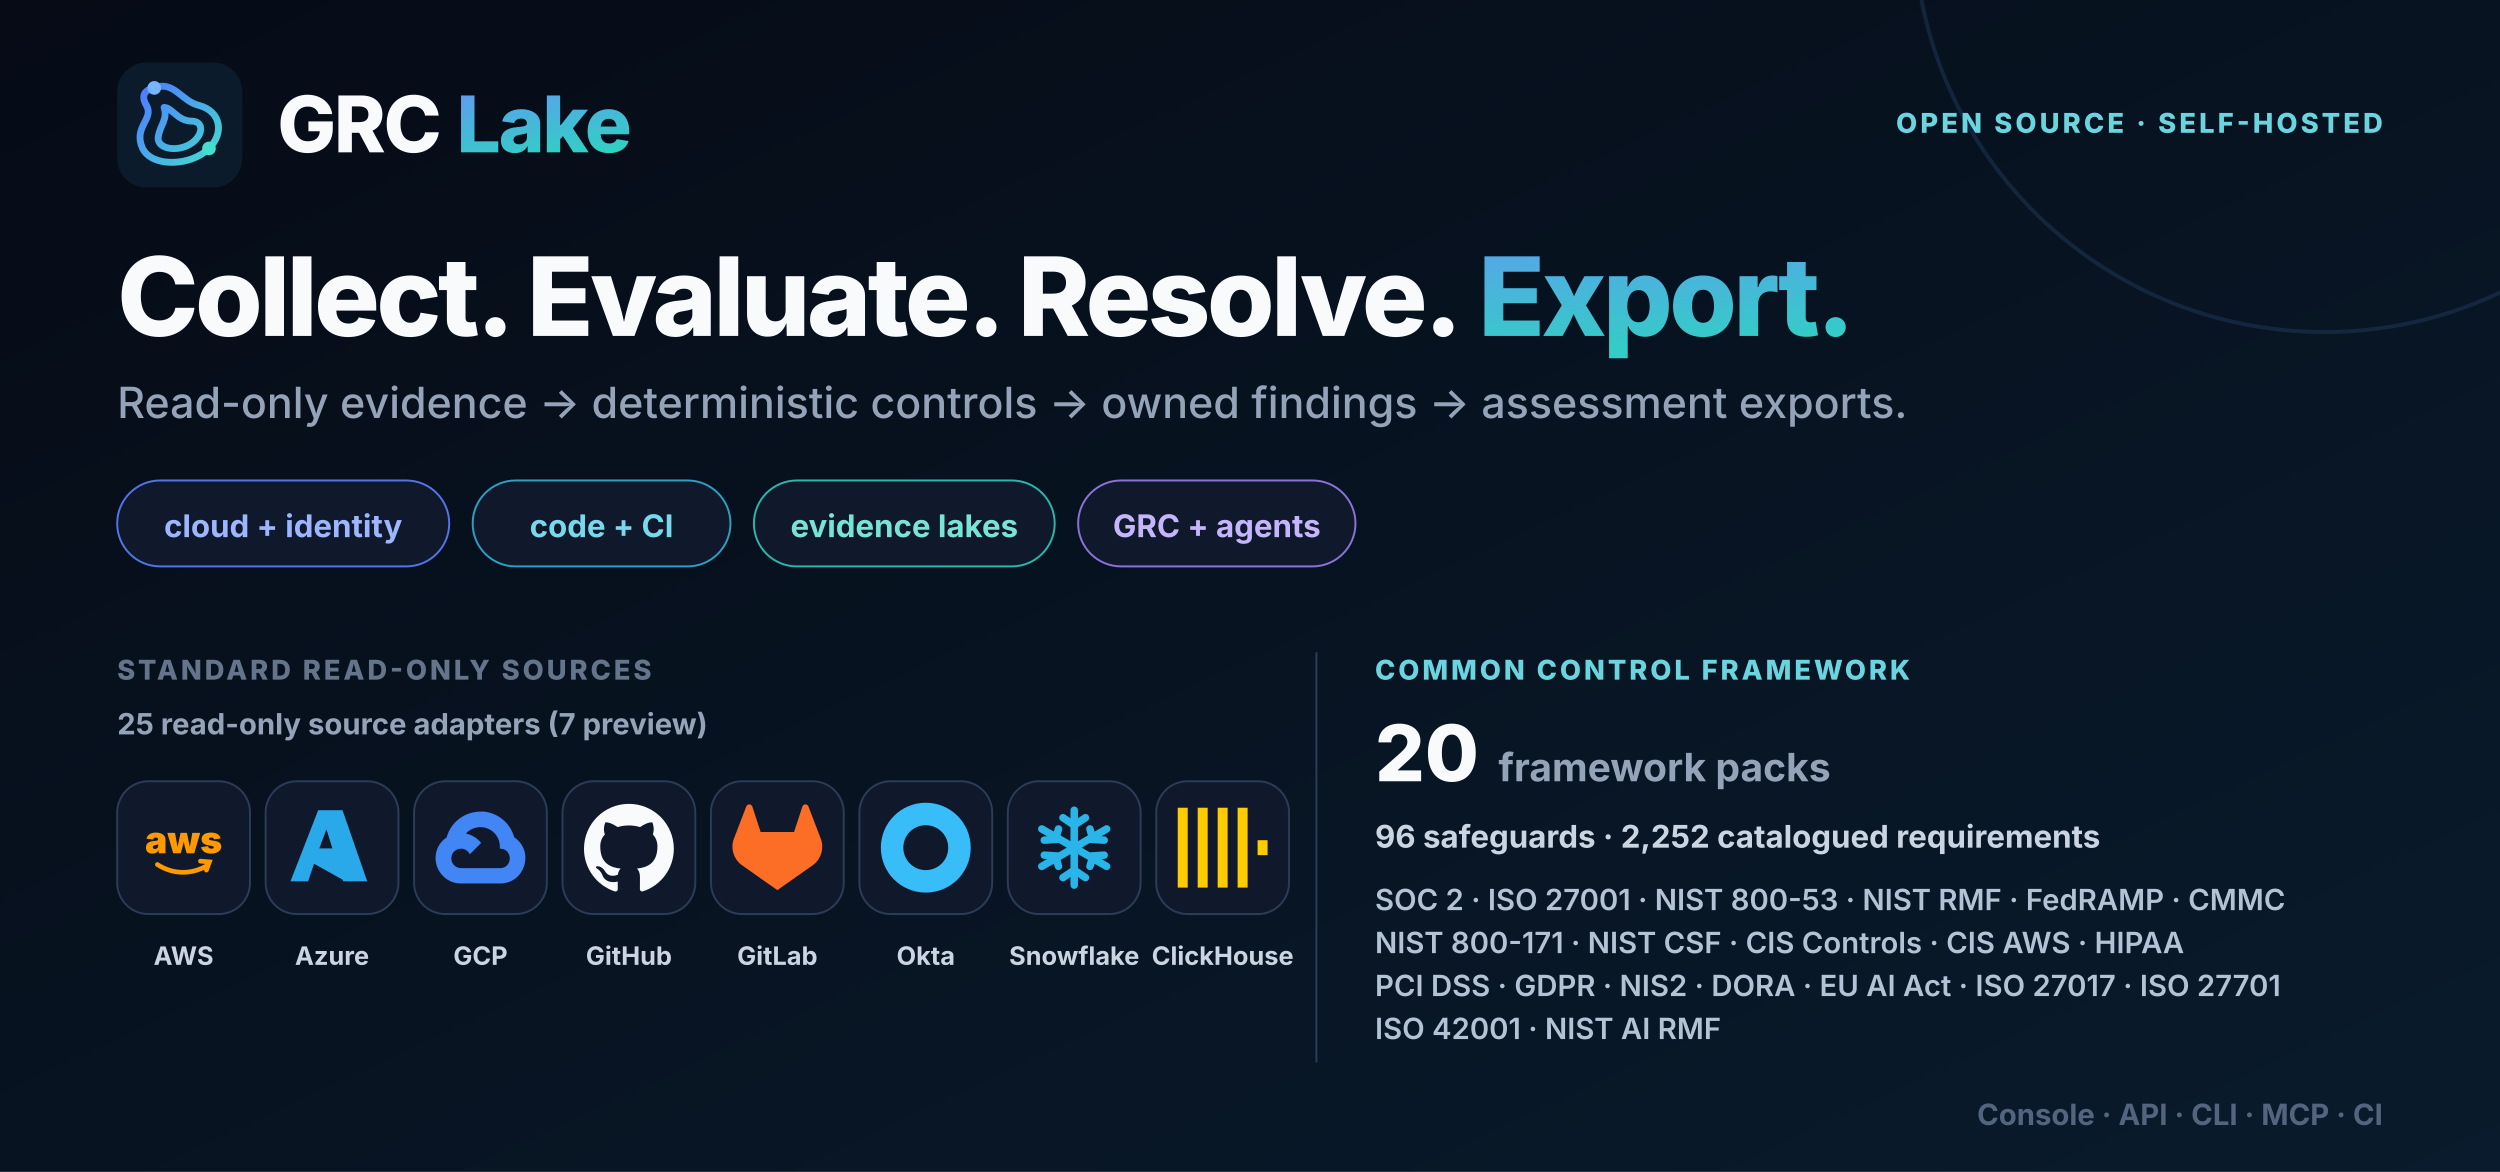
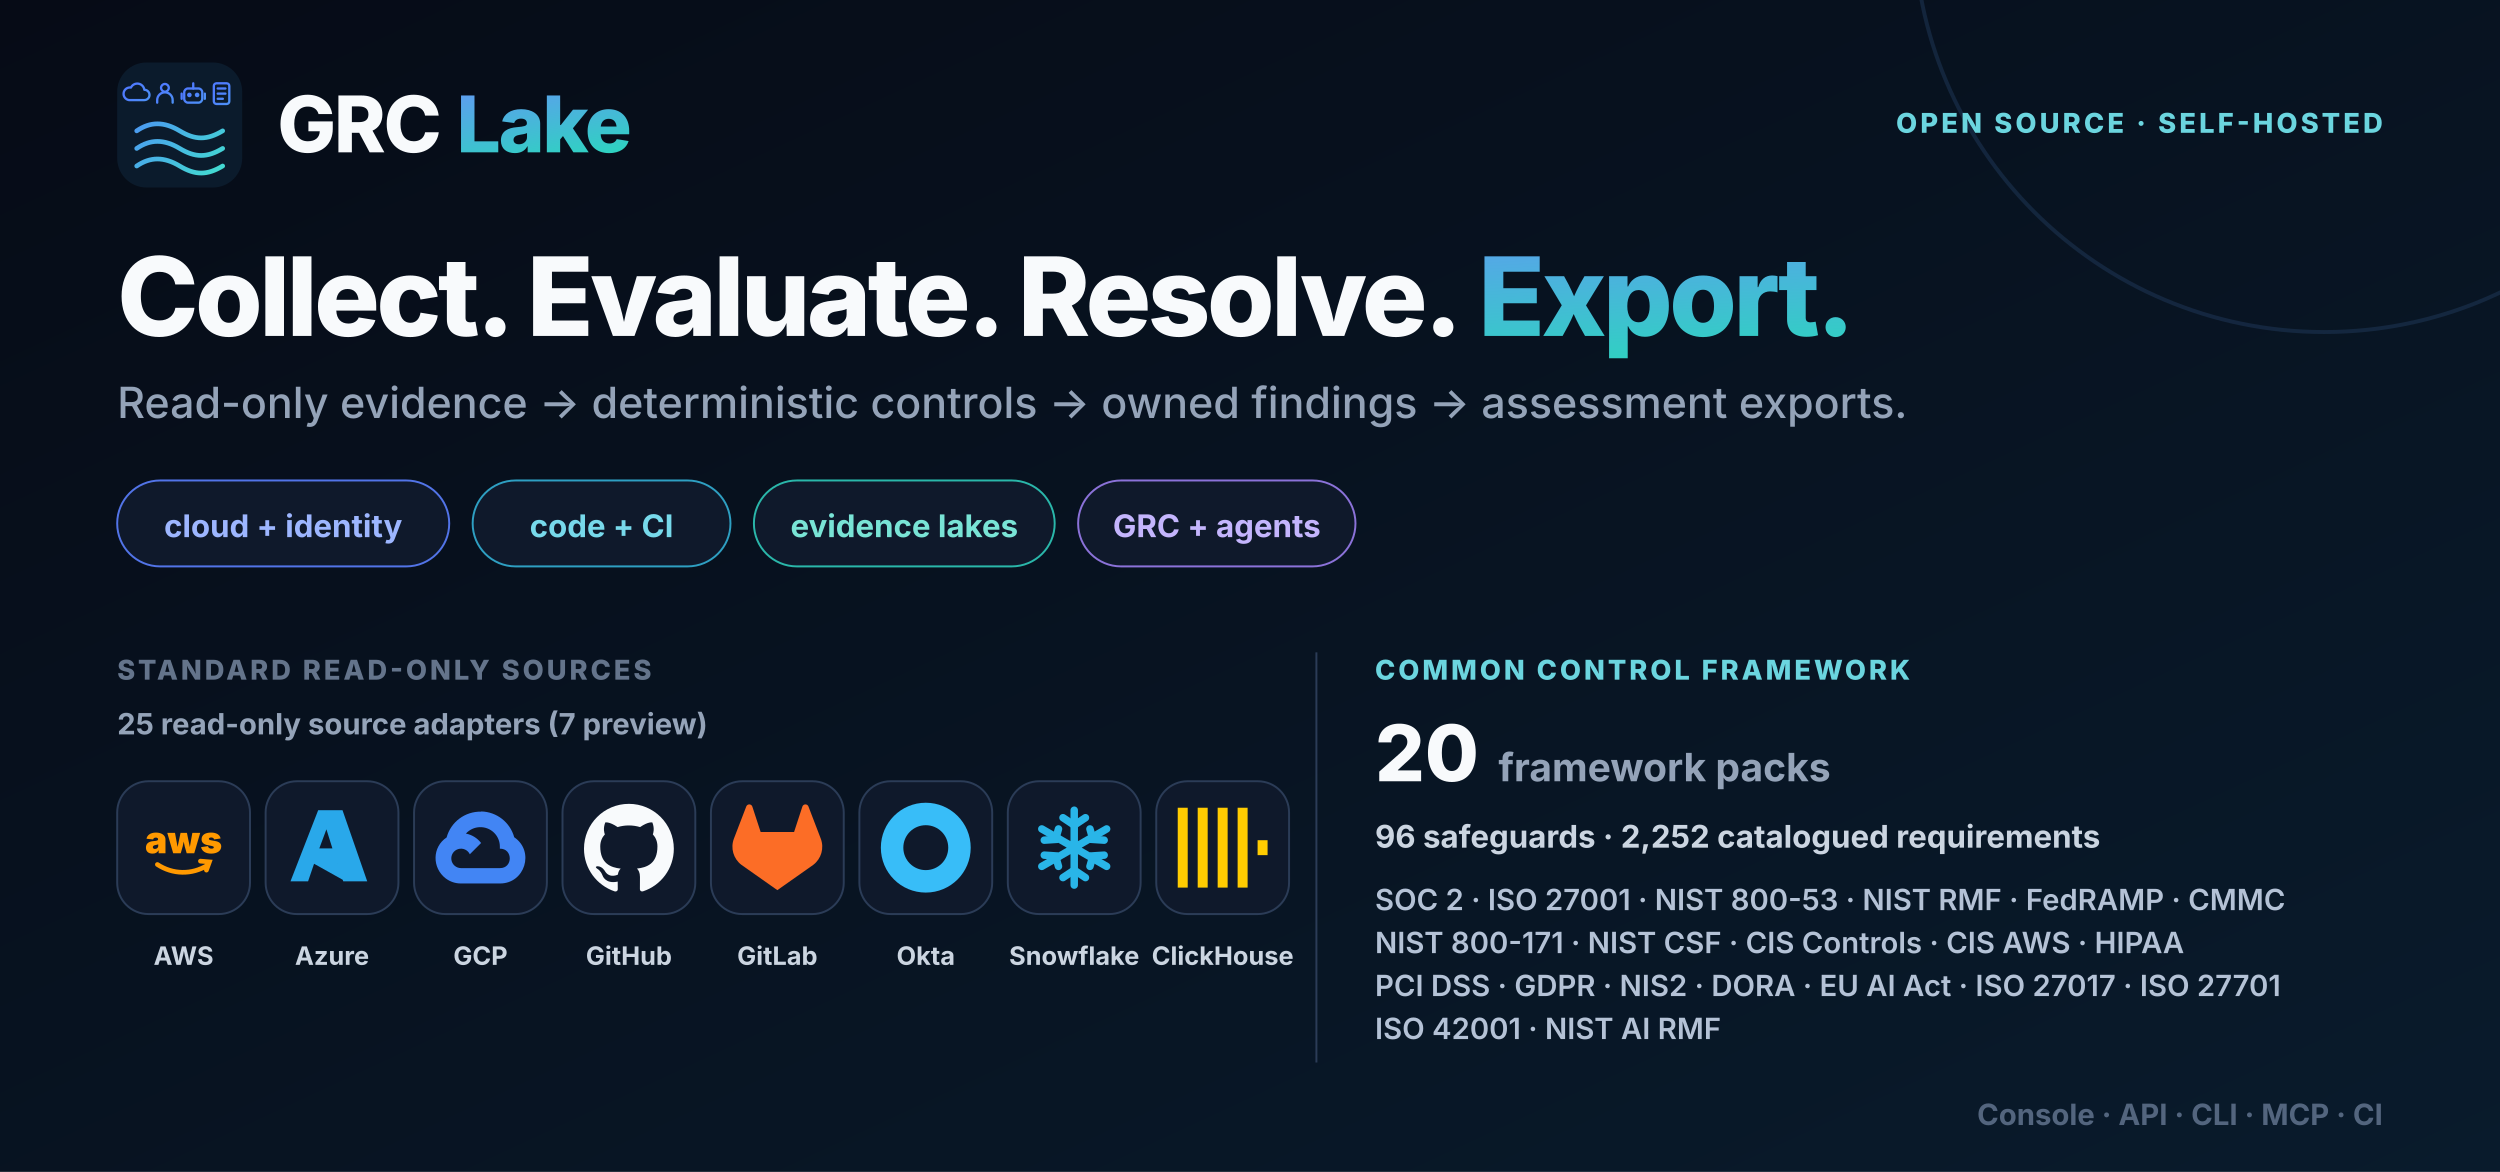
<svg xmlns="http://www.w3.org/2000/svg" width="1280" height="600" viewBox="0 0 1280 600" role="img" aria-labelledby="title desc">
  <defs>
    <linearGradient id="bg" x1="0" y1="0" x2="1" y2="1">
      <stop stop-color="#060b16" />
      <stop offset="1" stop-color="#091b2c" />
    </linearGradient>
    <linearGradient id="brand" x1="0" y1="0" x2="1" y2="1">
      <stop stop-color="#6d8cff" />
      <stop offset="1" stop-color="#2dd4bf" />
    </linearGradient>
    <symbol id="mark" viewBox="0 0 64 64">
      <defs>
-         <linearGradient id="accent" gradientUnits="userSpaceOnUse" x1="13" y1="14" x2="51" y2="52">
+         <linearGradient id="accent" gradientUnits="userSpaceOnUse" x1="4" y1="7" x2="55" y2="58">
          <stop stop-color="#4f7cff" />
          <stop offset="1" stop-color="#42dfcf" />
        </linearGradient>
      </defs>
      <rect width="64" height="64" rx="15" fill="#0b1b2c" />
-       <path d="M19 13C29 9 33 20 42 22C53 25 55 36 47 44C38 53 18 54 13 44C8 33 19 29 15 22C12 17 14 14 19 13ZM24 23C28 23 31 30 38 30C45 30 44 38 37 42C30 46 20 44 21 38C22 32 26 29 24 23Z" fill="none" stroke="url(#accent)" stroke-width="3.5" stroke-linecap="round" stroke-linejoin="round" />
-       <circle cx="19" cy="13" r="3.5" fill="#75b6ff" />
-       <circle cx="47" cy="44" r="3.5" fill="#42dfcf" />
+       <g fill="none" stroke="url(#accent)" color="#5b9aff" stroke-linecap="round" stroke-linejoin="round">
+         <g stroke-width="1.8">
+           <g transform="translate(4 10) scale(.66)">
+             <path d="M3 14h12a4 4 0 0 0 0-8 5.5 5.5 0 0 0-10.4-1.7A4.5 4.5 0 0 0 3 14Z" />
+           </g>
+           <g transform="translate(18.5 10) scale(.66)">
+             <circle cx="9" cy="4.5" r="3" />
+             <path d="M3 16v-2a6 6 0 0 1 12 0v2" />
+           </g>
+           <g transform="translate(33 10) scale(.66)">
+             <rect x="2" y="5" width="14" height="11" rx="3" />
+             <path d="M9 5V1M0 9v4M18 9v4" />
+             <circle cx="6" cy="10" r=".9" fill="currentColor" />
+             <circle cx="12" cy="10" r=".9" fill="currentColor" />
+           </g>
+           <g transform="translate(47.5 10) scale(.66)">
+             <rect x="3" y="1" width="12" height="16" rx="2" />
+             <path d="M6 5h6M6 9h6M6 13h4" />
+           </g>
+         </g>
+         <g stroke-width="2.4">
+           <path d="M10 35c7-4.8 14-4.8 22 0s14 4.8 22 0M10 44c7-4.8 14-4.8 22 0s14 4.8 22 0M10 53c7-4.8 14-4.8 22 0s14 4.8 22 0" />
+         </g>
+       </g>
    </symbol>
    <symbol id="aws" viewBox="0 0 24 24">
      <text x="12" y="13.5" text-anchor="middle" font-size="10" font-weight="850" fill="currentColor">aws</text>
      <path d="M5 16.5c4.1 2.7 9.2 2.8 13.4.2M16.5 15.6l2.4.2-.8 2.2" fill="none" stroke="currentColor" stroke-width="1.25" stroke-linecap="round" />
    </symbol>
    <symbol id="azure" viewBox="0 0 24 24">
      <path d="M8.3 2h6.5l6.6 19H15l-1.6-4.7H7.2L5.6 21H.9L8.3 2Zm.3 10.2h3.5l-1.6-5.1-1.9 5.1Zm3.8 2 3.2 6.8-8.4-4.7h6.1l-.9-2.1Z" fill="currentColor" />
    </symbol>
    <symbol id="gcp" viewBox="0 0 24 24">
      <path d="M12.19 2.38a9.344 9.344 0 0 0-9.234 6.893c-3.875 2.551-3.922 8.11-.247 10.941a6.717 6.717 0 0 0 4.077 1.356h10.394c6.687.053 9.376-8.605 3.835-12.35a9.365 9.365 0 0 0-8.825-6.893Zm-.358 4.146a5.186 5.186 0 0 1 5.348 5.228v.518c3.53-.07 3.53 5.262 0 5.193H6.785a2.597 2.597 0 1 1 2.371-3.698l3.013-3.012A6.747 6.747 0 0 0 8.11 8.24a5.186 5.186 0 0 1 3.722-1.714Z" fill="currentColor" />
    </symbol>
    <symbol id="github" viewBox="0 0 24 24">
      <path d="M12 .297c-6.63 0-12 5.373-12 12 0 5.303 3.438 9.8 8.205 11.385.6.113.82-.258.82-.577l-.015-2.04c-3.338.724-4.042-1.61-4.042-1.61-.546-1.385-1.335-1.755-1.335-1.755-1.087-.744.084-.729.084-.729 1.205.084 1.838 1.236 1.838 1.236 1.07 1.835 2.809 1.305 3.495.998.108-.776.417-1.305.76-1.605-2.665-.3-5.466-1.332-5.466-5.93 0-1.31.465-2.38 1.235-3.22-.135-.303-.54-1.523.105-3.176 0 0 1.005-.322 3.3 1.23a10.49 10.49 0 0 1 6 0c2.28-1.552 3.285-1.23 3.285-1.23.645 1.653.24 2.873.12 3.176.765.84 1.23 1.91 1.23 3.22 0 4.61-2.805 5.625-5.475 5.92.42.36.81 1.096.81 2.22l-.015 3.286c0 .315.21.69.825.57C20.565 22.092 24 17.592 24 12.297c0-6.627-5.373-12-12-12Z" fill="currentColor" />
    </symbol>
    <symbol id="gitlab" viewBox="0 0 24 24">
      <path d="m23.6 9.593-.034-.087L20.3.981a.86.86 0 0 0-1.626.089l-2.205 6.748H7.538L5.332 1.07a.86.86 0 0 0-1.626-.09L.433 9.502l-.032.086a6.066 6.066 0 0 0 2.012 7.01L12 23.35l9.579-6.744a6.068 6.068 0 0 0 2.021-7.013Z" fill="currentColor" />
    </symbol>
    <symbol id="okta" viewBox="0 0 24 24">
      <path d="M12 0C5.389 0 0 5.35 0 12s5.35 12 12 12 12-5.35 12-12S18.611 0 12 0Zm0 18c-3.325 0-6-2.675-6-6s2.675-6 6-6 6 2.675 6 6-2.675 6-6 6Z" fill="currentColor" />
    </symbol>
    <symbol id="snowflake" viewBox="0 0 24 24">
      <g fill="none" stroke="currentColor" stroke-width="2" stroke-linecap="round">
        <path d="M12 2v20M3.34 7l17.32 10M3.34 17 20.66 7" />
        <path d="m9 4 3 2 3-2M9 20l3-2 3 2M4 10l3-.2.8-2.8M20 14l-3 .2-.8 2.8M4 14l3 .2.8 2.8M20 10l-3-.2-.8-2.8" />
      </g>
    </symbol>
    <symbol id="clickhouse" viewBox="0 0 24 24">
      <path d="M21.333 10H24v4h-2.667ZM16 1.335h2.667v21.33H16Zm-5.333 0h2.666v21.33h-2.666ZM0 22.665V1.335h2.667v21.33Zm5.333-21.33H8v21.33H5.333Z" fill="currentColor" />
    </symbol>
    <style>.font { font-family: Inter, ui-sans-serif, system-ui, -apple-system, BlinkMacSystemFont, 'Segoe UI', sans-serif; }</style>
  </defs>
  <rect width="1280" height="600" fill="url(#bg)" />
  <circle cx="1190" cy="-40" r="210" fill="none" stroke="#27456c" stroke-width="2" opacity=".38" />
  <g class="font">
    <g transform="translate(60 32)">
      <use width="64" height="64" href="#mark" />
      <text x="82" y="46" font-size="40" font-weight="830" letter-spacing="-1.1" fill="#f8fafc">GRC <tspan fill="url(#brand)">Lake</tspan>
      </text>
    </g>
    <text x="1220" y="68" text-anchor="end" font-size="14" font-weight="760" letter-spacing="1.6" fill="#6bd5df">OPEN SOURCE · SELF-HOSTED</text>
    <text x="60" y="172" font-size="56" font-weight="840" letter-spacing="-1.8" word-spacing="6" fill="#f8fafc" xml:space="preserve">Collect. Evaluate. Resolve. <tspan fill="url(#brand)">Export.</tspan>
    </text>
    <text x="60" y="214" font-size="22" font-weight="520" fill="#94a3b8">Read-only evidence → deterministic controls → owned findings → assessment exports.</text>
    <g transform="translate(60 246)">
      <rect width="170" height="44" rx="22" fill="#0f192b" stroke="#5274e8" />
      <text x="85" y="29" text-anchor="middle" font-size="16" font-weight="700" fill="#9db6ff">cloud + identity</text>
      <rect x="182" width="132" height="44" rx="22" fill="#0f192b" stroke="#2e9fc2" />
      <text x="248" y="29" text-anchor="middle" font-size="16" font-weight="700" fill="#77d9eb">code + CI</text>
      <rect x="326" width="154" height="44" rx="22" fill="#0f192b" stroke="#2ab7aa" />
      <text x="403" y="29" text-anchor="middle" font-size="16" font-weight="700" fill="#79e4d6">evidence lakes</text>
      <rect x="492" width="142" height="44" rx="22" fill="#0f192b" stroke="#8b72d9" />
      <text x="563" y="29" text-anchor="middle" font-size="16" font-weight="700" fill="#c4b5fd">GRC + agents</text>
    </g>
    <text x="60" y="348" font-size="14" font-weight="760" letter-spacing="1.5" fill="#64748b">STANDARD READ-ONLY SOURCES</text>
    <text x="60" y="376" font-size="15" font-weight="700" fill="#94a3b8">25 read-only source adapters (7 preview)</text>
    <g transform="translate(60 400)" style="color:#ff9900">
      <rect width="68" height="68" rx="16" fill="#0f192b" stroke="#2b3c57" />
      <use x="11" y="11" width="46" height="46" href="#aws" />
      <text x="34" y="94" text-anchor="middle" font-size="13" font-weight="650" fill="#cbd5e1">AWS</text>
    </g>
    <g transform="translate(136 400)" style="color:#29a8ea">
      <rect width="68" height="68" rx="16" fill="#0f192b" stroke="#2b3c57" />
      <use x="11" y="11" width="46" height="46" href="#azure" />
      <text x="34" y="94" text-anchor="middle" font-size="13" font-weight="650" fill="#cbd5e1">Azure</text>
    </g>
    <g transform="translate(212 400)" style="color:#4285f4">
      <rect width="68" height="68" rx="16" fill="#0f192b" stroke="#2b3c57" />
      <use x="11" y="11" width="46" height="46" href="#gcp" />
      <text x="34" y="94" text-anchor="middle" font-size="13" font-weight="650" fill="#cbd5e1">GCP</text>
    </g>
    <g transform="translate(288 400)" style="color:#f8fafc">
      <rect width="68" height="68" rx="16" fill="#0f192b" stroke="#2b3c57" />
      <use x="11" y="11" width="46" height="46" href="#github" />
      <text x="34" y="94" text-anchor="middle" font-size="13" font-weight="650" fill="#cbd5e1">GitHub</text>
    </g>
    <g transform="translate(364 400)" style="color:#fc6d26">
      <rect width="68" height="68" rx="16" fill="#0f192b" stroke="#2b3c57" />
      <use x="11" y="11" width="46" height="46" href="#gitlab" />
      <text x="34" y="94" text-anchor="middle" font-size="13" font-weight="650" fill="#cbd5e1">GitLab</text>
    </g>
    <g transform="translate(440 400)" style="color:#38bdf8">
      <rect width="68" height="68" rx="16" fill="#0f192b" stroke="#2b3c57" />
      <use x="11" y="11" width="46" height="46" href="#okta" />
      <text x="34" y="94" text-anchor="middle" font-size="13" font-weight="650" fill="#cbd5e1">Okta</text>
    </g>
    <g transform="translate(516 400)" style="color:#29b5e8">
      <rect width="68" height="68" rx="16" fill="#0f192b" stroke="#2b3c57" />
      <use x="11" y="11" width="46" height="46" href="#snowflake" />
      <text x="34" y="94" text-anchor="middle" font-size="13" font-weight="650" fill="#cbd5e1">Snowflake</text>
    </g>
    <g transform="translate(592 400)" style="color:#ffcc01">
      <rect width="68" height="68" rx="16" fill="#0f192b" stroke="#2b3c57" />
      <use x="11" y="11" width="46" height="46" href="#clickhouse" />
      <text x="34" y="94" text-anchor="middle" font-size="13" font-weight="650" fill="#cbd5e1">ClickHouse</text>
    </g>
    <line x1="674" y1="334" x2="674" y2="544" stroke="#2b3c57" />
    <g transform="translate(704 334)">
      <text x="0" y="14" font-size="14" font-weight="780" letter-spacing="1.5" fill="#6bd5df">COMMON CONTROL FRAMEWORK</text>
      <text x="0" y="66" font-size="40" font-weight="840" fill="#f8fafc">20<tspan dx="10" font-size="20" font-weight="650" fill="#94a3b8">framework packs</tspan>
      </text>
      <text x="0" y="100" font-size="16" font-weight="650" fill="#cbd5e1">96 safeguards · 2,252 catalogued requirements</text>
      <text x="0" y="132" font-size="15" font-weight="600" fill="#b4c2d6">SOC 2 · ISO 27001 · NIST 800-53 · NIST RMF · FedRAMP · CMMC</text>
      <text x="0" y="154" font-size="15" font-weight="600" fill="#b4c2d6">NIST 800-171 · NIST CSF · CIS Controls · CIS AWS · HIPAA</text>
      <text x="0" y="176" font-size="15" font-weight="600" fill="#b4c2d6">PCI DSS · GDPR · NIS2 · DORA · EU AI Act · ISO 27017 · ISO 27701</text>
      <text x="0" y="198" font-size="15" font-weight="600" fill="#b4c2d6">ISO 42001 · NIST AI RMF</text>
    </g>
    <text x="1220" y="576" text-anchor="end" font-size="15" font-weight="650" fill="#53657e">Console · API · CLI · MCP · CI</text>
  </g>
</svg>
